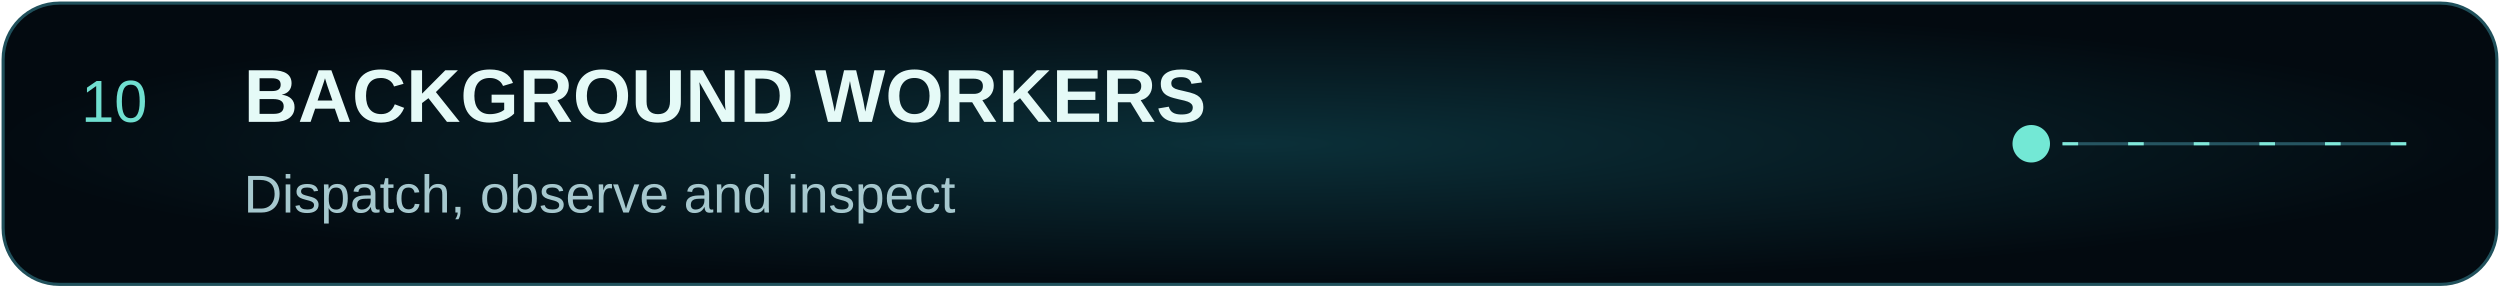
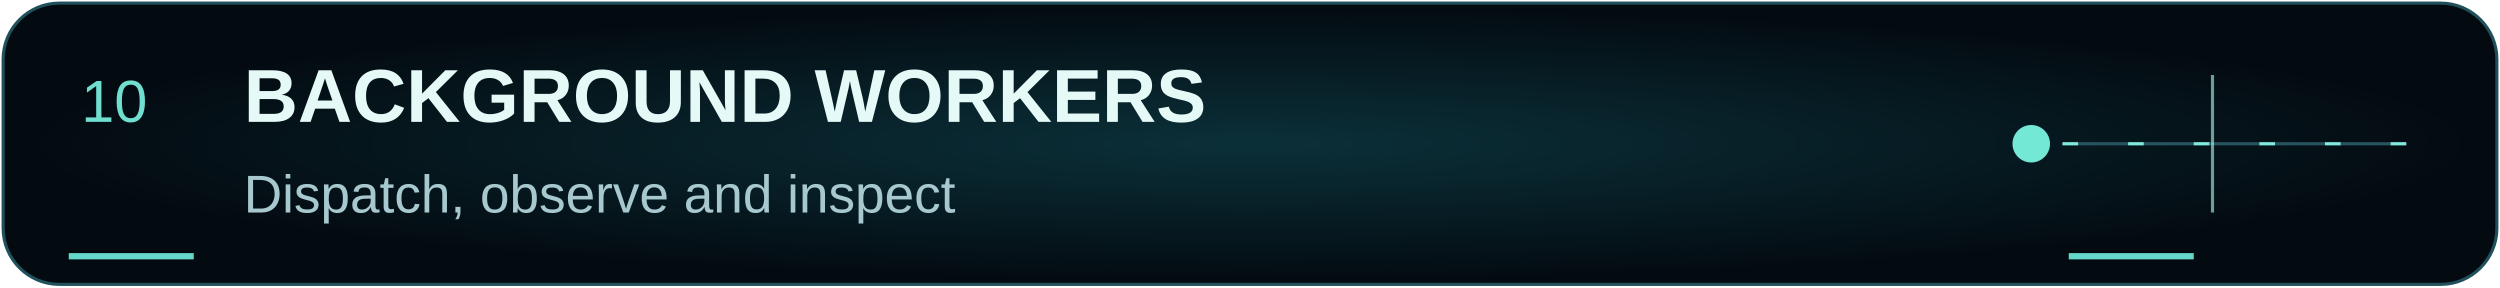
<svg xmlns="http://www.w3.org/2000/svg" width="800" height="92" viewBox="0 0 800 92" role="img" aria-labelledby="title desc">
  <defs>
    <radialGradient id="bg">
      <stop stop-color="#0b3039" />
      <stop offset="1" stop-color="#030a10" />
    </radialGradient>
    <linearGradient id="mint">
      <stop stop-color="#b5fff0" />
      <stop offset="1" stop-color="#27cede" />
    </linearGradient>
  </defs>
-   <style>text{font-family:Arial,sans-serif}.signal{stroke-dasharray:5 16;animation:flow 8s linear infinite}.pulse{animation:pulse 5s ease-in-out infinite}.orbit{transform-origin:600px 168px;animation:orbit 32s linear infinite}@keyframes flow{to{stroke-dashoffset:-168}}@keyframes pulse{50%{opacity:.4}}@keyframes orbit{to{transform:rotate(360deg)}}@media(prefers-reduced-motion:reduce){*{animation:none!important}}</style>
+   <style>text{font-family:Arial,sans-serif}.signal{stroke-dasharray:5 16;animation:flow 8s linear infinite}.pulse{animation:pulse 5s ease-in-out infinite}.orbit{transform-origin:600px 168px;animation:orbit 32s linear infinite}@keyframes flow{to{stroke-dashoffset:-168}}@keyframes pulse{50%{opacity:.4}}@keyframes orbit{to{transform:rotate(360deg)}}@media(prefers-reduced-motion:reduce){*{animation:none!important}}
+ .reveal{animation:reveal 10s ease-in-out infinite}.subtitle{animation:subtitle 10s ease-in-out infinite}.sweep{animation:sweep 10s linear infinite}.dial{transform-origin:600px 168px;animation:counter 24s linear infinite}.trace{stroke-dasharray:40 600;animation:trace 7s linear infinite}.lower{animation:lower 10s ease-in-out infinite}.progress{transform-origin:32px 300px;animation:progress 10s linear infinite}.chapter{animation:chapter 12s ease-in-out infinite}.focus{animation:focus 12s ease-in-out infinite}.beam{animation:beam 7s ease-in-out infinite}
+ @keyframes reveal{0%{opacity:.4;transform:translateX(-14px)}8%,92%{opacity:1;transform:translateX(0)}100%{opacity:.4;transform:translateX(-14px)}}
+ @keyframes subtitle{0%,6%{opacity:.35;transform:translateY(7px)}16%,92%{opacity:1;transform:translateY(0)}100%{opacity:.35;transform:translateY(7px)}}
+ @keyframes sweep{0%{transform:translateX(-800px);opacity:0}15%{opacity:.12}60%{opacity:.12}80%,100%{transform:translateX(800px);opacity:0}}
+ @keyframes counter{to{transform:rotate(-360deg)}}@keyframes trace{to{stroke-dashoffset:-640}}
+ @keyframes lower{0%,10%{transform:translateX(-12px);opacity:.3}20%,90%{transform:translateX(0);opacity:1}100%{transform:translateX(-12px);opacity:.3}}
+ @keyframes progress{0%{transform:scaleX(.02)}95%,100%{transform:scaleX(1)}}
+ @keyframes chapter{0%,22%{opacity:1}27%,95%{opacity:.18}100%{opacity:1}}
+ @keyframes focus{0%,22%{stroke:#a3ffea;fill:#12414a}27%,95%{stroke:#24515d;fill:#08212a}100%{stroke:#a3ffea;fill:#12414a}}
+ @keyframes beam{0%{transform:translateX(-110px);opacity:0}15%,70%{opacity:.8}100%{transform:translateX(110px);opacity:0}}
+ @media(prefers-reduced-motion:reduce){*{animation:none!important}.sweep{display:none}}
+ </style>
  <rect x="1" y="1" width="798" height="90" rx="18" fill="url(#bg)" stroke="#20505b" />
  <text x="26" y="39" font-size="19" fill="#70dfd0">10</text>
-   <text x="78" y="39" font-size="24" fill="#e5faf7" font-weight="700">BACKGROUND WORKERS</text>
-   <text x="78" y="68" font-size="17" fill="#a6c8ce">Dispatch, observe and inspect</text>
+   <text class="reveal" x="78" y="39" font-size="24" fill="#e5faf7" font-weight="700">BACKGROUND WORKERS</text>
+   <text class="subtitle" x="78" y="68" font-size="17" fill="#a6c8ce">Dispatch, observe and inspect</text>
  <path d="M660 46H770" stroke="#265561" />
  <path class="signal" d="M660 46H770" stroke="#81e9da" />
  <circle class="pulse" cx="650" cy="46" r="6" fill="#73e8d5" />
+   <path class="trace" d="M22 82H778" stroke="#65daca" stroke-width="2" />
+   <path class="beam" d="M708 24v44" stroke="#b2ffec" opacity=".6" />
</svg>
